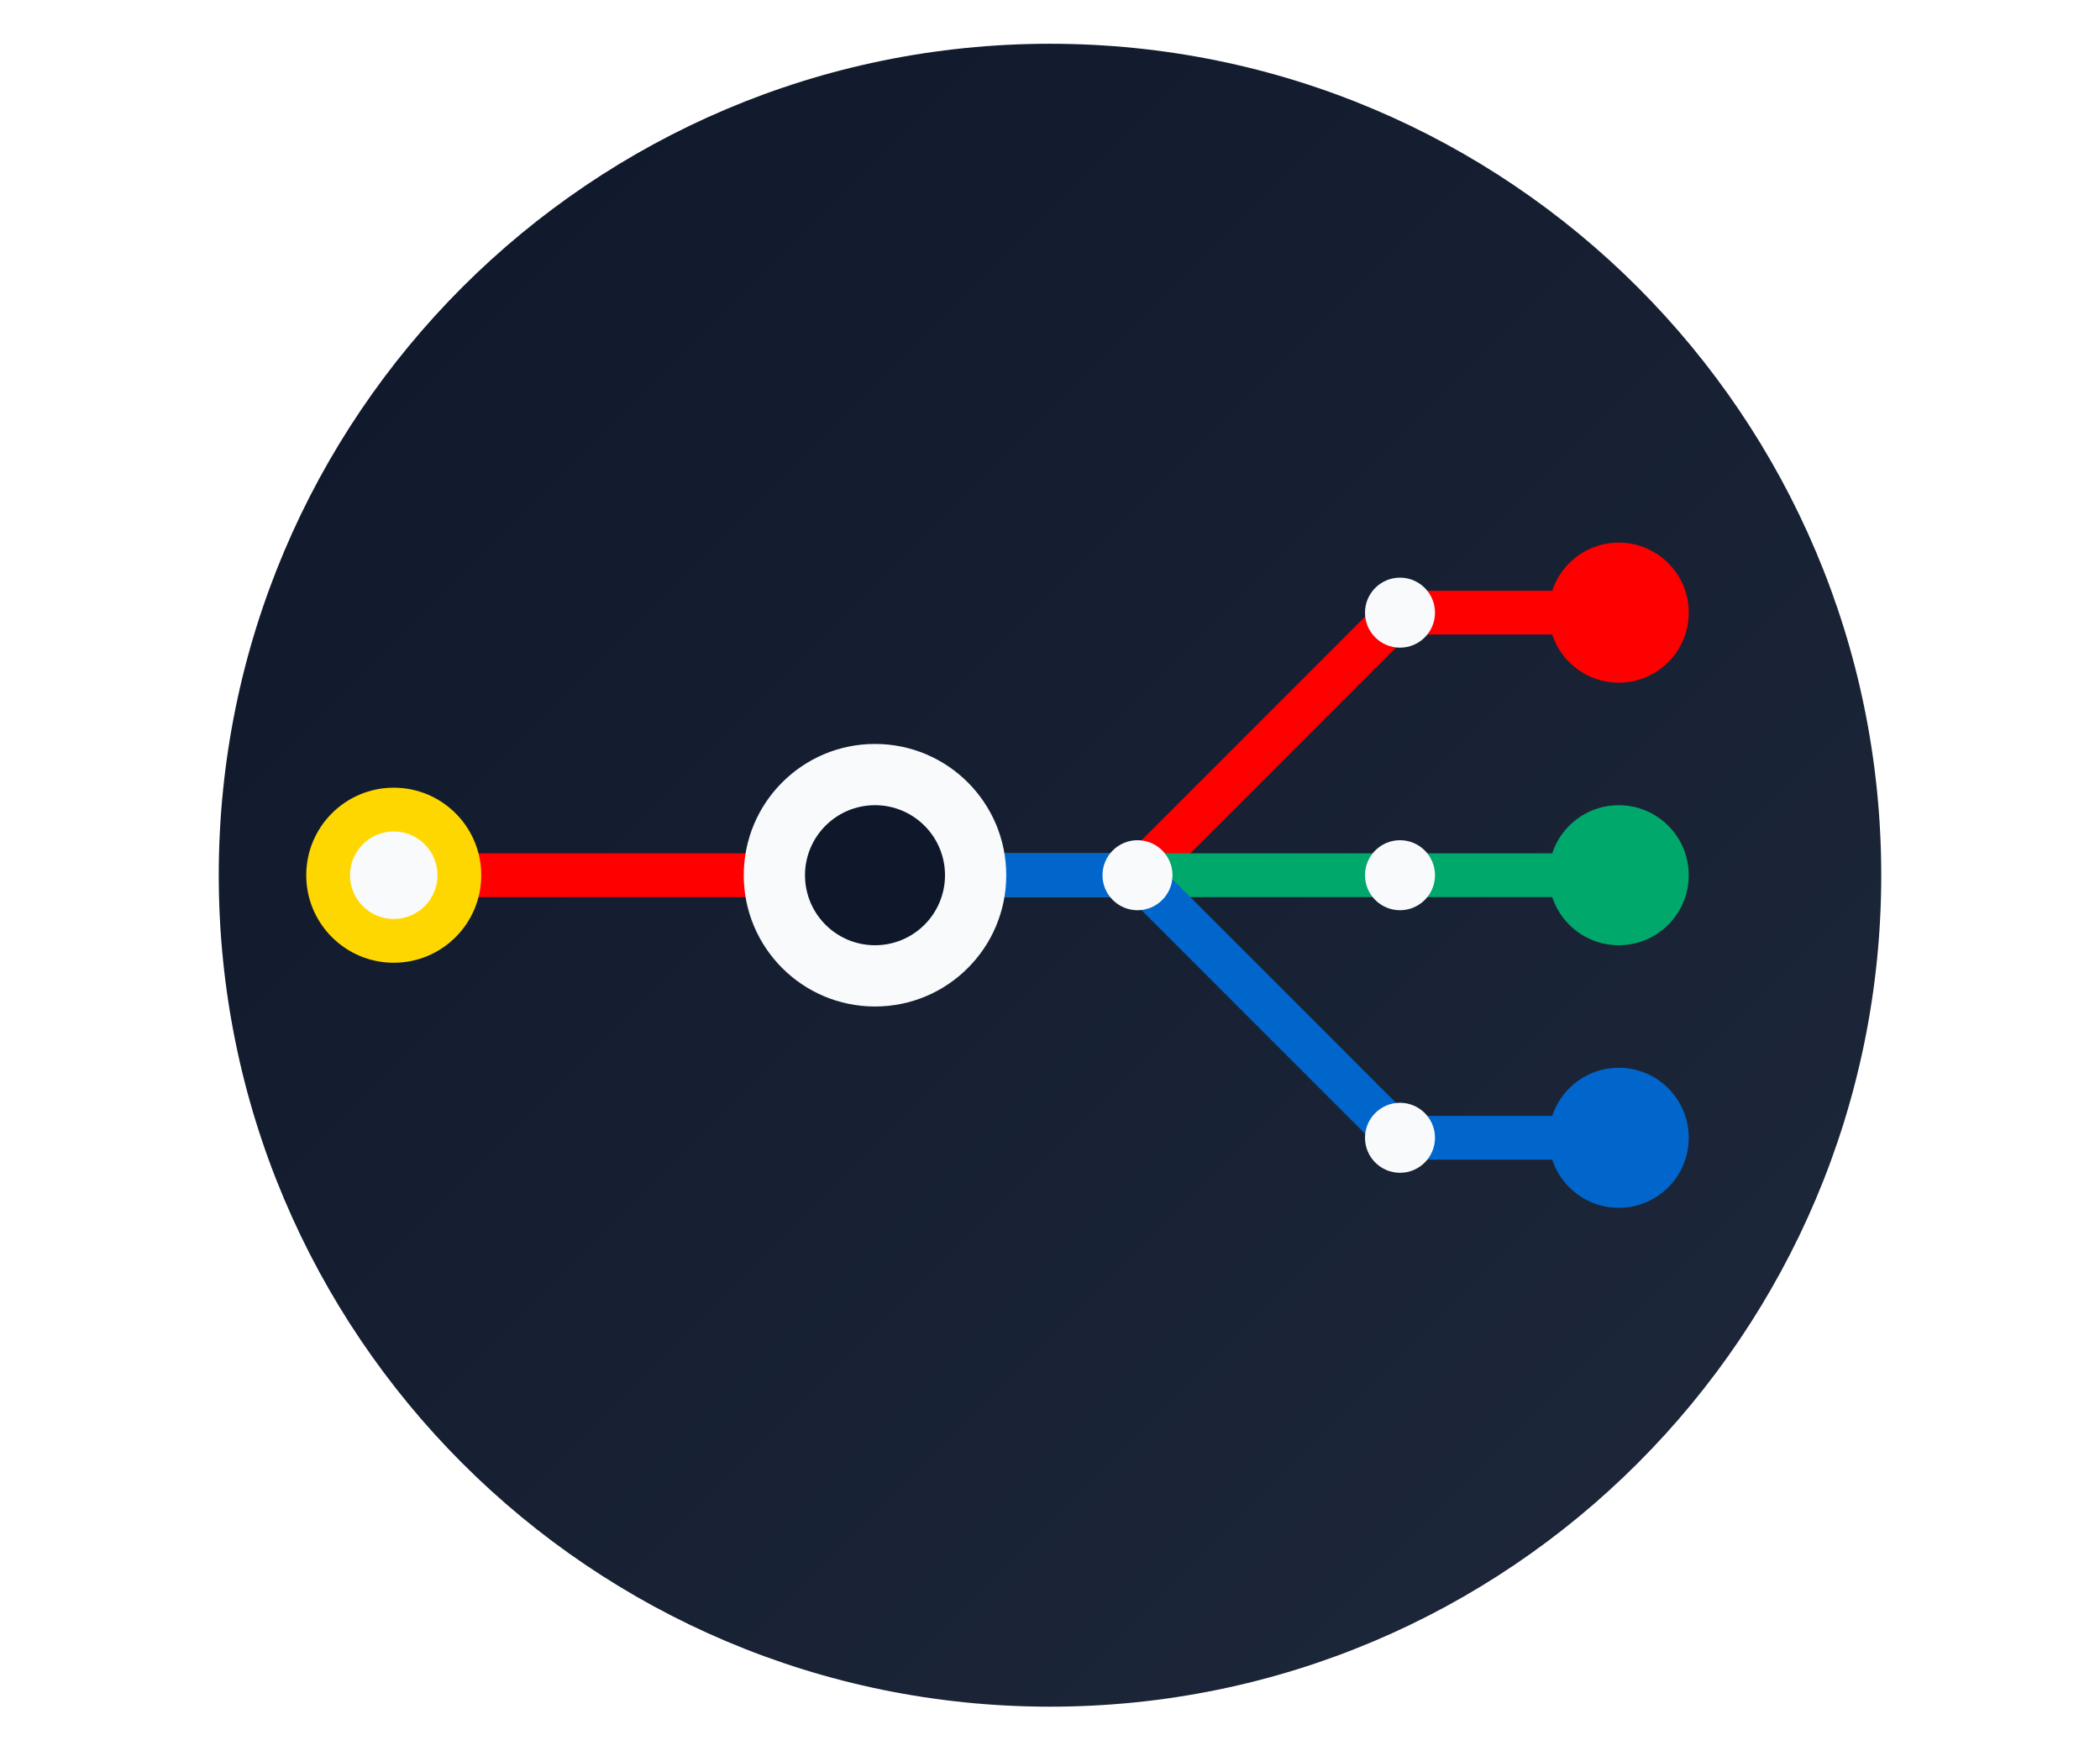
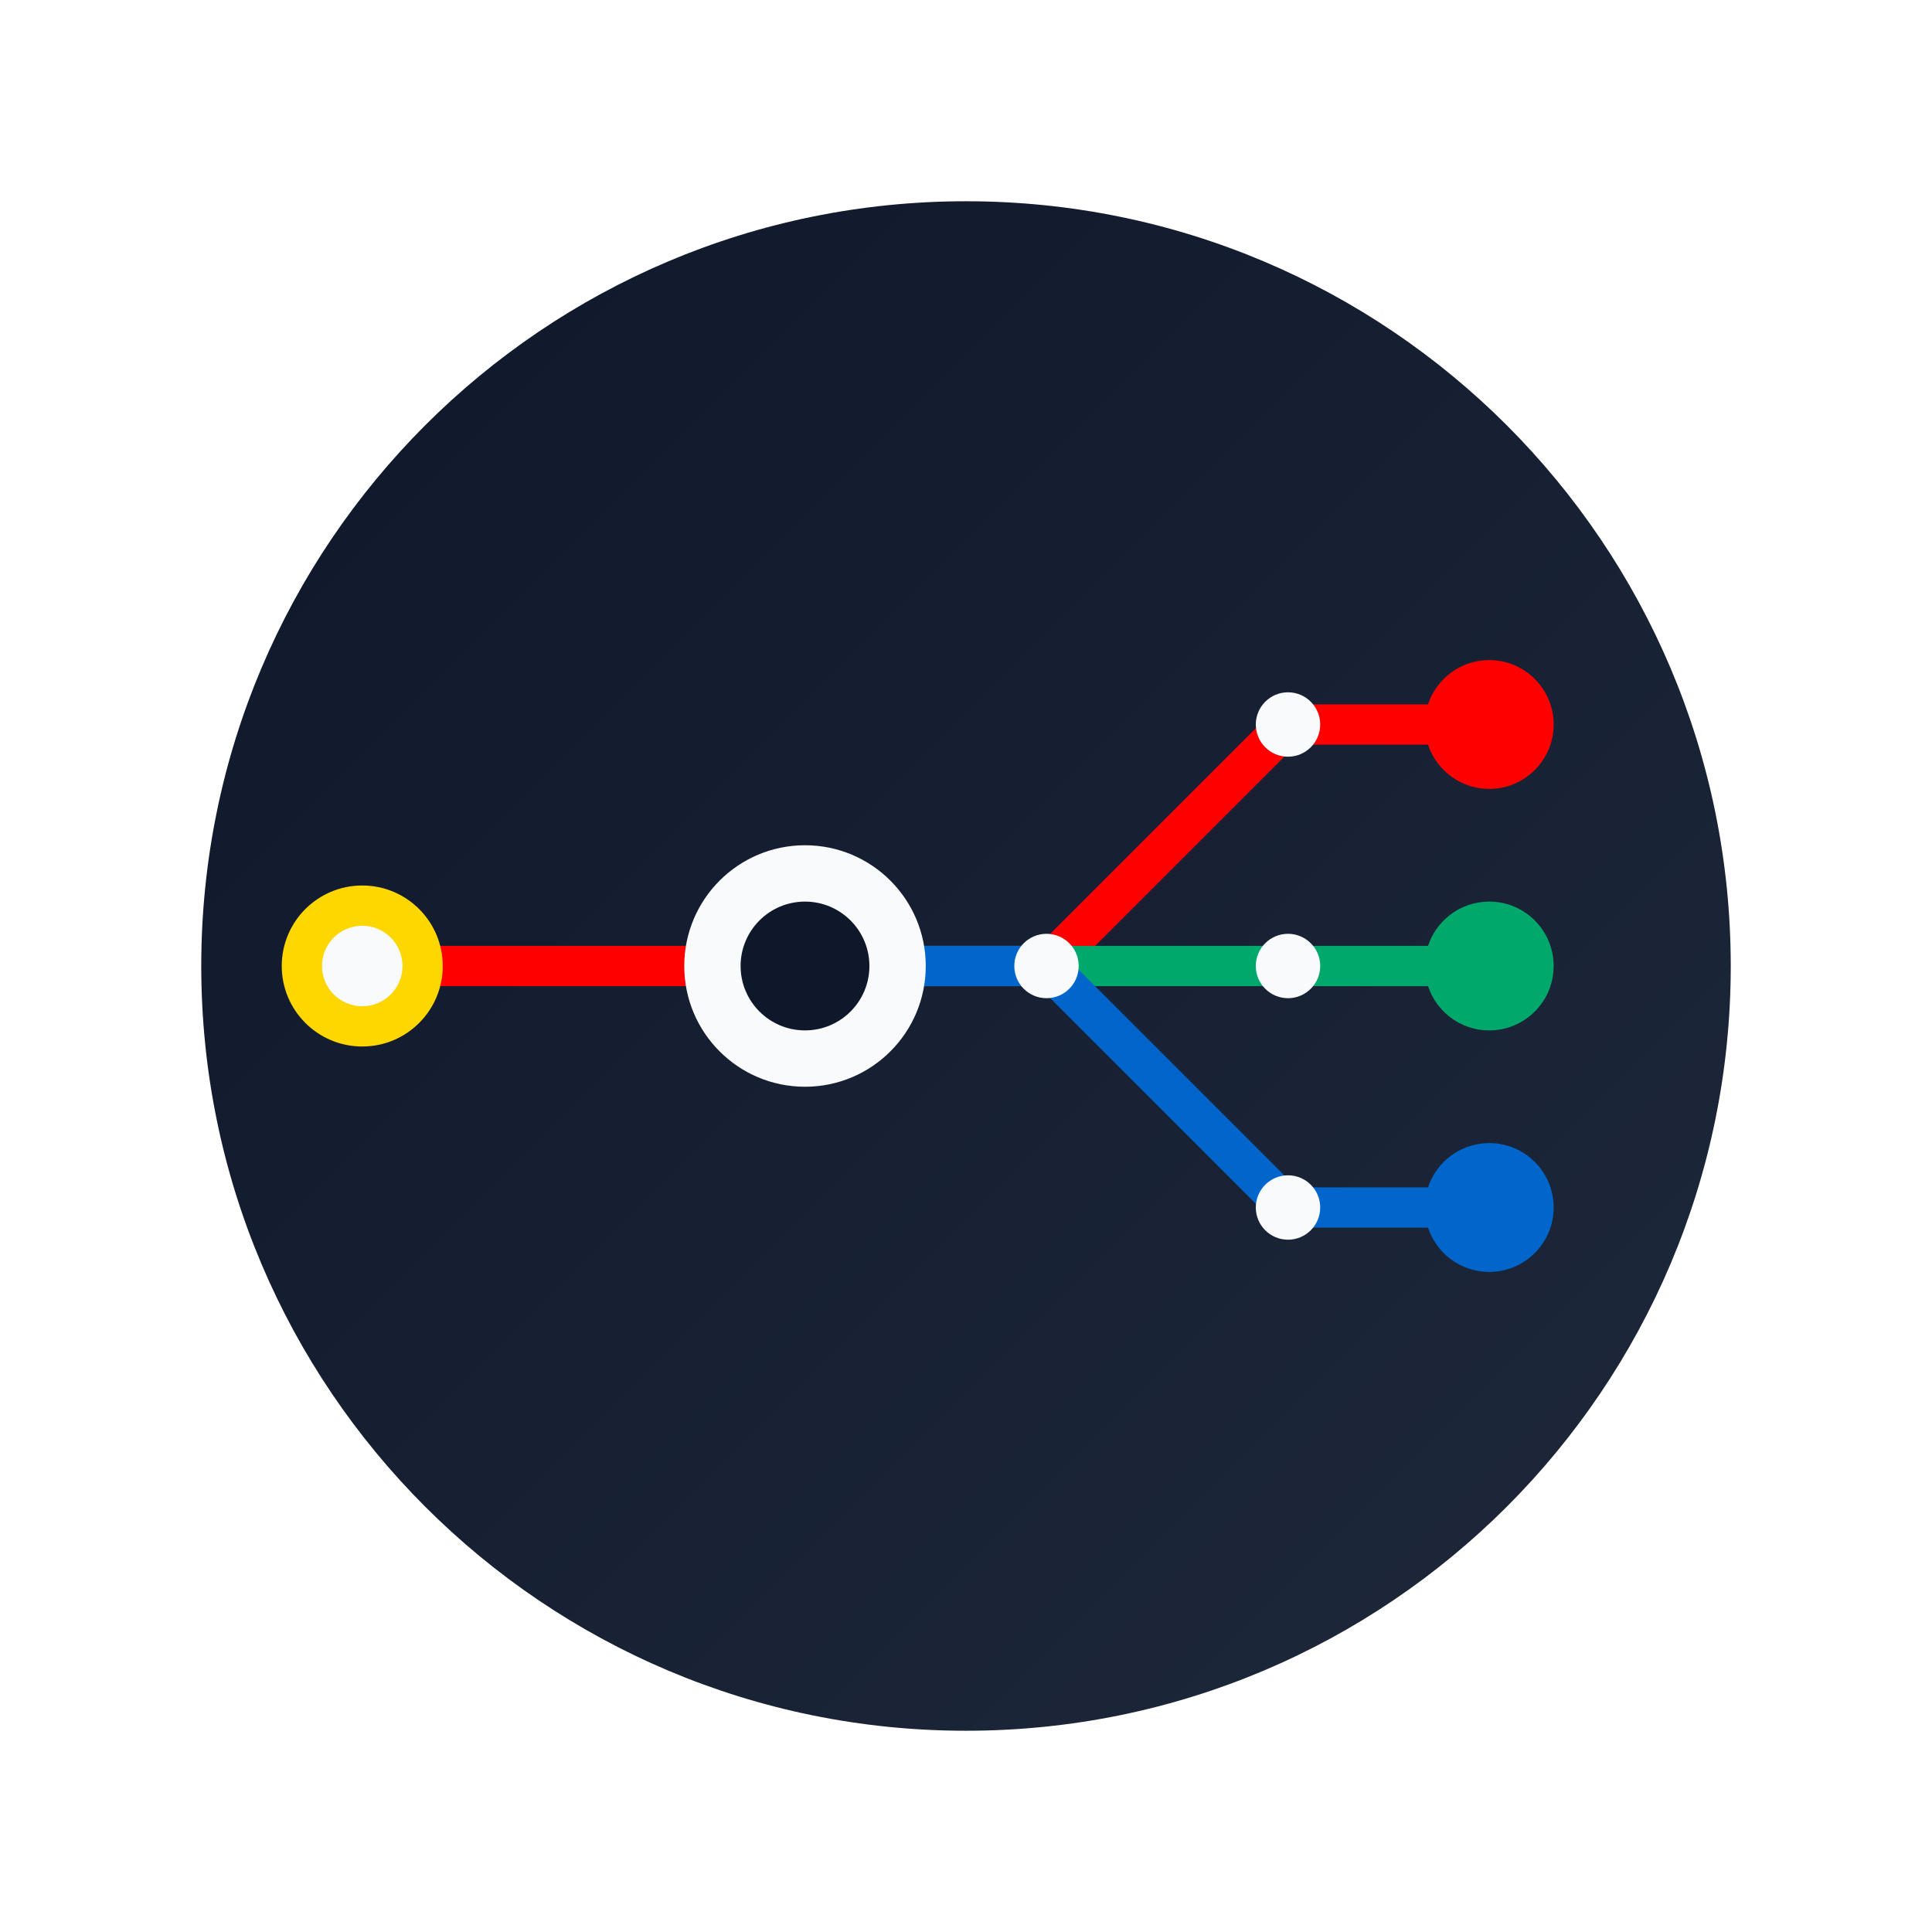
- <svg xmlns="http://www.w3.org/2000/svg" viewBox="0 0 240 200">
+ <svg xmlns="http://www.w3.org/2000/svg" viewBox="0 0 240 240">
  <defs>
    <linearGradient id="bgGradient" x1="0%" y1="0%" x2="100%" y2="100%">
      <stop offset="0%" style="stop-color:#0F172A" />
      <stop offset="100%" style="stop-color:#1E293B" />
    </linearGradient>
  </defs>
-   <circle cx="120" cy="100" r="95" fill="url(#bgGradient)" />
-   <path d="M45 100 L100 100 L130 100 L160 70 L185 70" stroke="#FF0000" stroke-width="5" stroke-linecap="round" stroke-linejoin="round" fill="none" />
-   <path d="M100 100 L130 100 L160 100 L185 100" stroke="#00A86B" stroke-width="5" stroke-linecap="round" stroke-linejoin="round" fill="none" />
-   <path d="M100 100 L130 100 L160 130 L185 130" stroke="#0066CC" stroke-width="5" stroke-linecap="round" stroke-linejoin="round" fill="none" />
-   <circle cx="45" cy="100" r="10" fill="#FFD700" />
-   <circle cx="45" cy="100" r="5" fill="#F8FAFC" />
-   <circle cx="185" cy="70" r="8" fill="#FF0000" />
-   <circle cx="185" cy="100" r="8" fill="#00A86B" />
-   <circle cx="185" cy="130" r="8" fill="#0066CC" />
-   <circle cx="130" cy="100" r="4" fill="#F8FAFC" />
-   <circle cx="160" cy="70" r="4" fill="#F8FAFC" />
-   <circle cx="160" cy="100" r="4" fill="#F8FAFC" />
-   <circle cx="160" cy="130" r="4" fill="#F8FAFC" />
-   <circle cx="100" cy="100" r="15" fill="#F8FAFC" />
-   <circle cx="100" cy="100" r="8" fill="#0F172A" />
+   <circle cx="120" cy="120" r="95" fill="url(#bgGradient)" />
+   <path d="M45 120 L100 120 L130 120 L160 90 L185 90" stroke="#FF0000" stroke-width="5" stroke-linecap="round" stroke-linejoin="round" fill="none" />
+   <path d="M100 120 L130 120 L160 120 L185 120" stroke="#00A86B" stroke-width="5" stroke-linecap="round" stroke-linejoin="round" fill="none" />
+   <path d="M100 120 L130 120 L160 150 L185 150" stroke="#0066CC" stroke-width="5" stroke-linecap="round" stroke-linejoin="round" fill="none" />
+   <circle cx="45" cy="120" r="10" fill="#FFD700" />
+   <circle cx="45" cy="120" r="5" fill="#F8FAFC" />
+   <circle cx="185" cy="90" r="8" fill="#FF0000" />
+   <circle cx="185" cy="120" r="8" fill="#00A86B" />
+   <circle cx="185" cy="150" r="8" fill="#0066CC" />
+   <circle cx="130" cy="120" r="4" fill="#F8FAFC" />
+   <circle cx="160" cy="90" r="4" fill="#F8FAFC" />
+   <circle cx="160" cy="120" r="4" fill="#F8FAFC" />
+   <circle cx="160" cy="150" r="4" fill="#F8FAFC" />
+   <circle cx="100" cy="120" r="15" fill="#F8FAFC" />
+   <circle cx="100" cy="120" r="8" fill="#0F172A" />
</svg>
